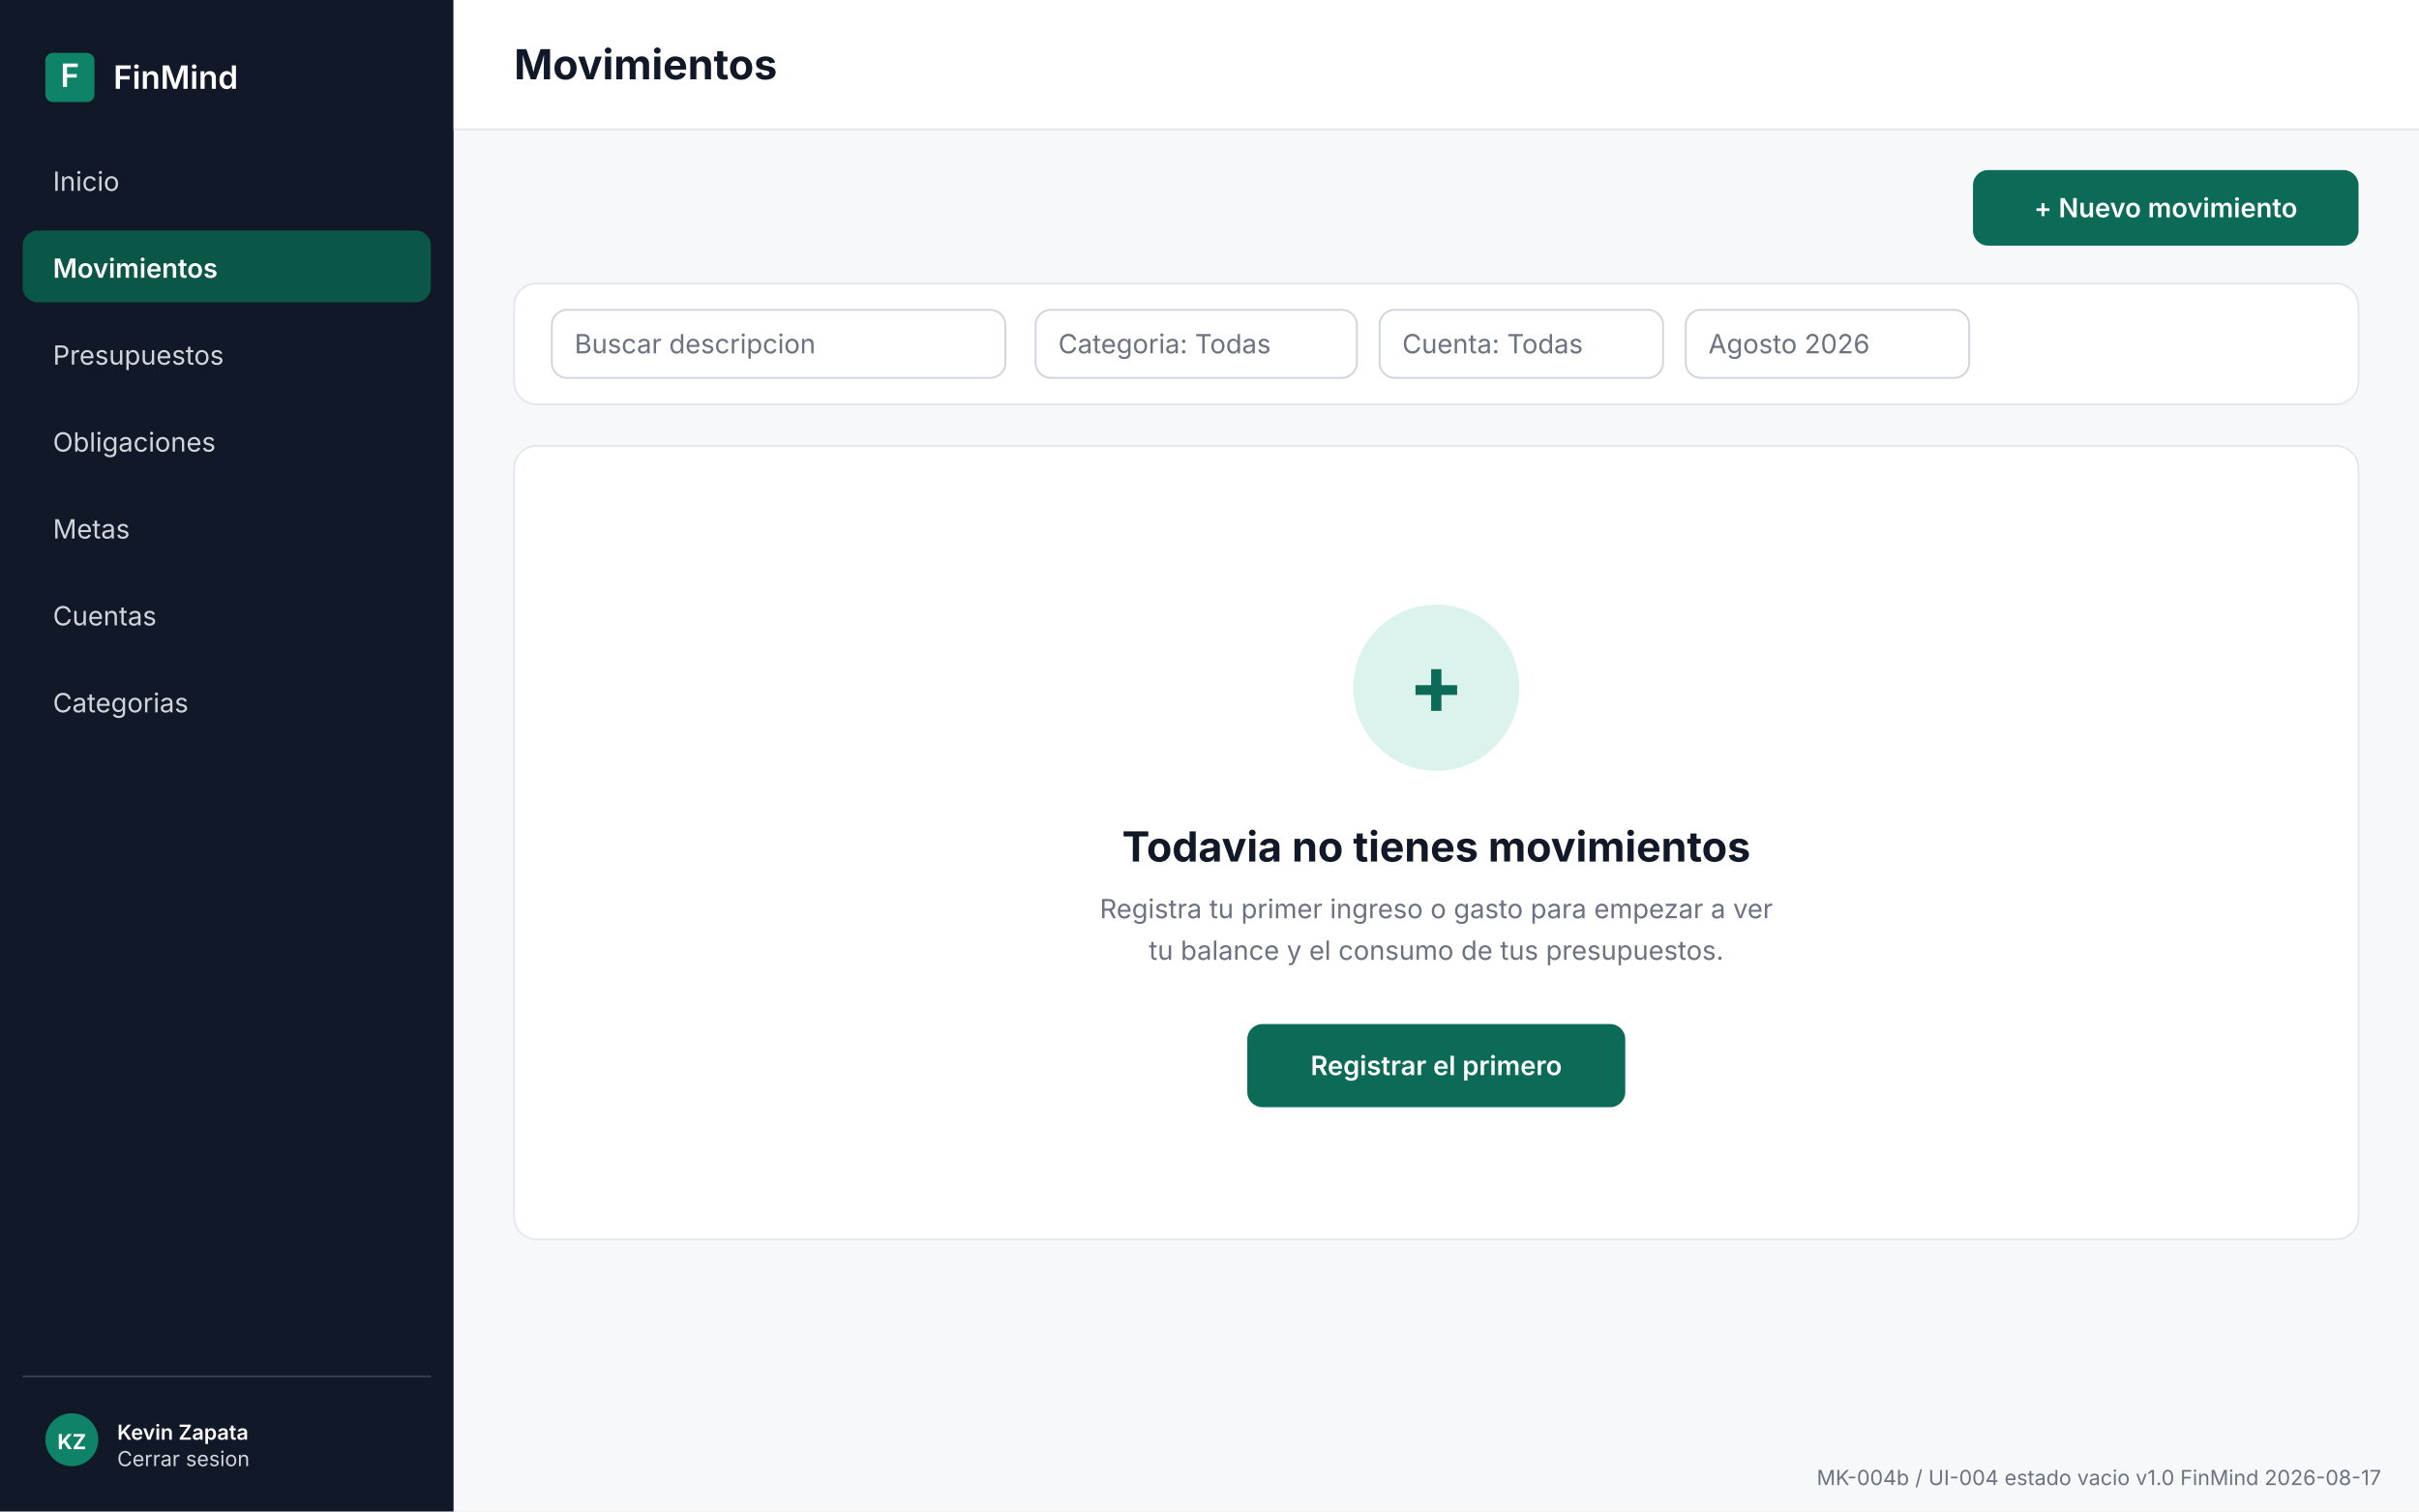
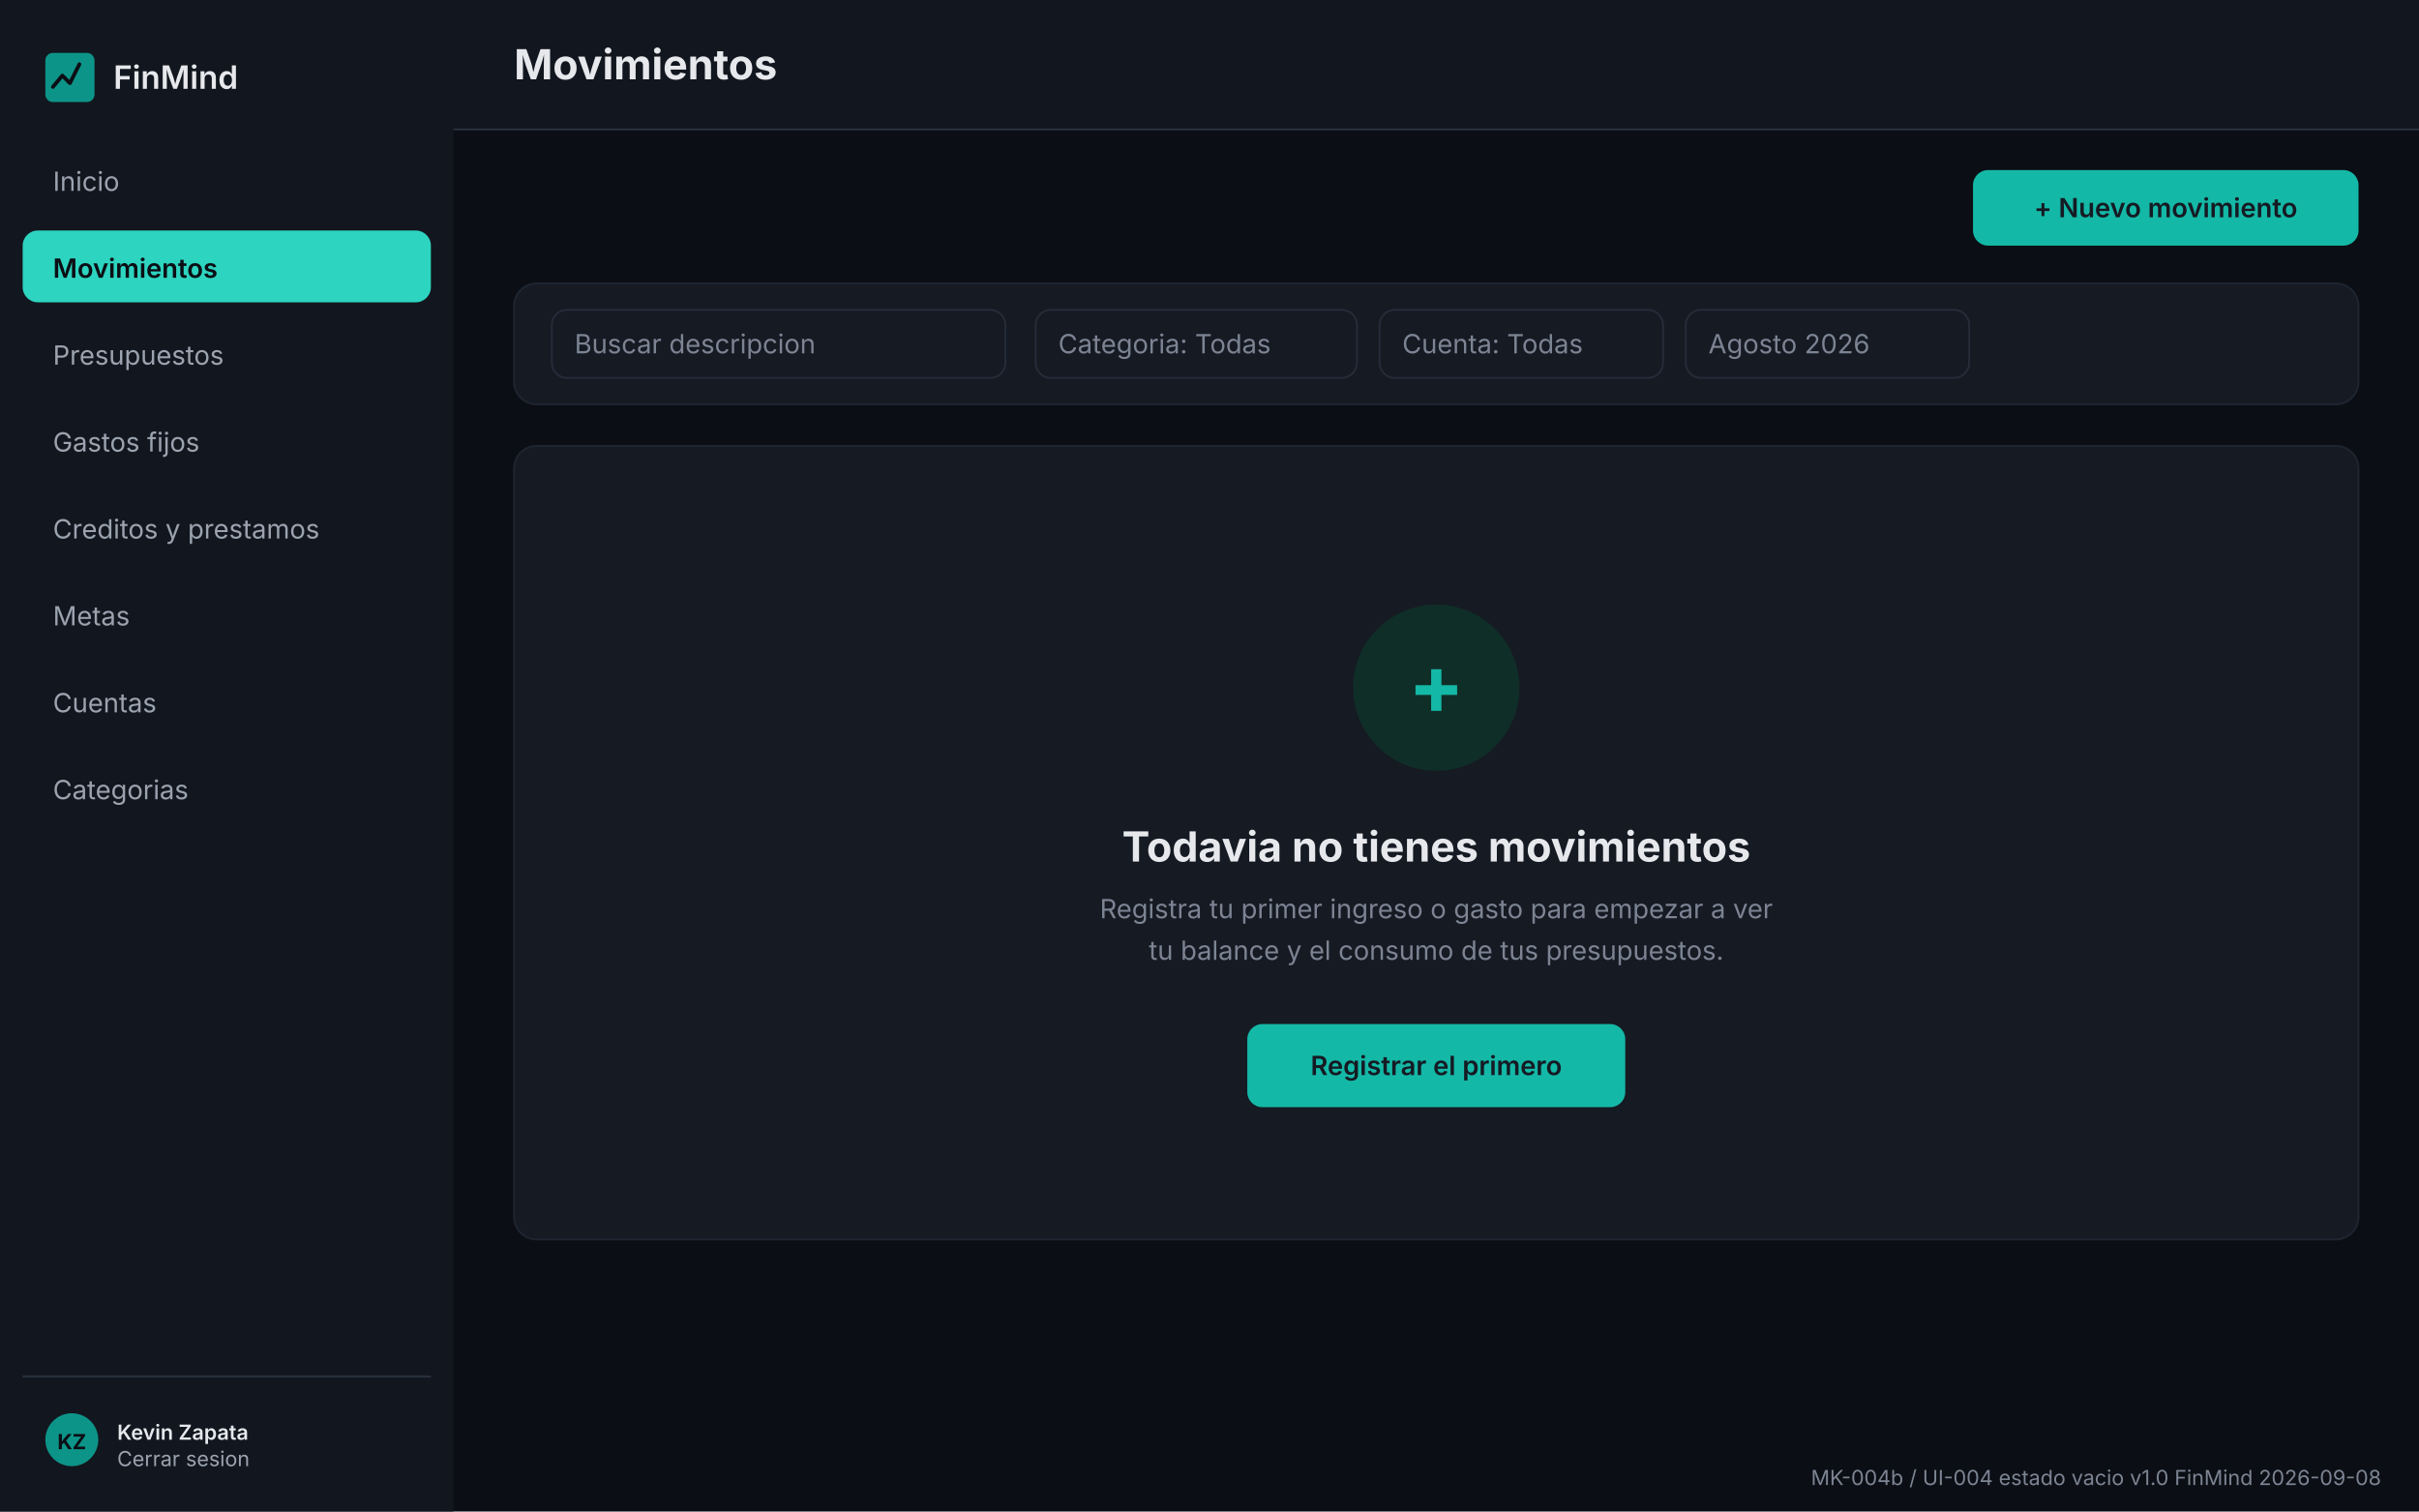
<svg xmlns="http://www.w3.org/2000/svg" viewBox="0 0 1280 800" width="1280" height="800" role="img" aria-labelledby="t d">
-   <rect x="0" y="0" width="1280" height="800" rx="0" fill="#F7F8FA" />
-   <rect x="0" y="0" width="240" height="800" rx="0" fill="#111827" />
-   <rect x="24" y="28" width="26" height="26" rx="4" fill="#0E8368" />
-   <text x="37" y="46" font-family="Inter, 'Segoe UI', system-ui, sans-serif" font-size="17" font-weight="600" fill="#FFFFFF" text-anchor="middle">F</text>
-   <text x="60" y="47" font-family="Inter, 'Segoe UI', system-ui, sans-serif" font-size="17" font-weight="600" fill="#FFFFFF" text-anchor="start">FinMind</text>
-   <text x="28" y="101" font-family="Inter, 'Segoe UI', system-ui, sans-serif" font-size="14" font-weight="400" fill="#D1D5DB" text-anchor="start">Inicio</text>
-   <rect x="12" y="122" width="216" height="38" rx="8" fill="#0A5647" />
-   <text x="28" y="147" font-family="Inter, 'Segoe UI', system-ui, sans-serif" font-size="14" font-weight="600" fill="#FFFFFF" text-anchor="start">Movimientos</text>
-   <text x="28" y="193" font-family="Inter, 'Segoe UI', system-ui, sans-serif" font-size="14" font-weight="400" fill="#D1D5DB" text-anchor="start">Presupuestos</text>
-   <text x="28" y="239" font-family="Inter, 'Segoe UI', system-ui, sans-serif" font-size="14" font-weight="400" fill="#D1D5DB" text-anchor="start">Obligaciones</text>
-   <text x="28" y="285" font-family="Inter, 'Segoe UI', system-ui, sans-serif" font-size="14" font-weight="400" fill="#D1D5DB" text-anchor="start">Metas</text>
-   <text x="28" y="331" font-family="Inter, 'Segoe UI', system-ui, sans-serif" font-size="14" font-weight="400" fill="#D1D5DB" text-anchor="start">Cuentas</text>
-   <text x="28" y="377" font-family="Inter, 'Segoe UI', system-ui, sans-serif" font-size="14" font-weight="400" fill="#D1D5DB" text-anchor="start">Categorias</text>
-   <rect x="12" y="728" width="216" height="1" rx="0" fill="#374151" />
-   <rect x="24" y="748" width="28" height="28" rx="14" fill="#0E8368" />
-   <text x="38" y="767" font-family="Inter, 'Segoe UI', system-ui, sans-serif" font-size="11" font-weight="700" fill="#FFFFFF" text-anchor="middle">KZ</text>
-   <text x="62" y="762" font-family="Inter, 'Segoe UI', system-ui, sans-serif" font-size="11" font-weight="600" fill="#FFFFFF" text-anchor="start">Kevin Zapata</text>
-   <text x="62" y="776" font-family="Inter, 'Segoe UI', system-ui, sans-serif" font-size="11" font-weight="400" fill="#D1D5DB" text-anchor="start">Cerrar sesion</text>
-   <rect x="240" y="0" width="1040" height="68" rx="0" fill="#FFFFFF" />
-   <rect x="240" y="68" width="1040" height="1" rx="0" fill="#E5E7EB" />
-   <text x="272" y="42" font-family="Inter, 'Segoe UI', system-ui, sans-serif" font-size="22" font-weight="700" fill="#111827" text-anchor="start">Movimientos</text>
-   <rect x="1044" y="90" width="204" height="40" rx="8" fill="#0B6B57" />
-   <text x="1146.0" y="115.0" font-family="Inter, 'Segoe UI', system-ui, sans-serif" font-size="14" font-weight="600" fill="#FFFFFF" text-anchor="middle">+ Nuevo movimiento</text>
-   <rect x="272" y="150" width="976" height="64" rx="12" fill="#FFFFFF" stroke="#E5E7EB" stroke-width="1" />
-   <rect x="292" y="164" width="240" height="36" rx="8" fill="#FFFFFF" stroke="#D1D5DB" stroke-width="1" />
-   <text x="304" y="187" font-family="Inter, 'Segoe UI', system-ui, sans-serif" font-size="14" font-weight="400" fill="#6B7280" text-anchor="start">Buscar descripcion</text>
-   <rect x="548" y="164" width="170" height="36" rx="8" fill="#FFFFFF" stroke="#D1D5DB" stroke-width="1" />
-   <text x="560" y="187" font-family="Inter, 'Segoe UI', system-ui, sans-serif" font-size="14" font-weight="400" fill="#6B7280" text-anchor="start">Categoria: Todas</text>
-   <rect x="730" y="164" width="150" height="36" rx="8" fill="#FFFFFF" stroke="#D1D5DB" stroke-width="1" />
-   <text x="742" y="187" font-family="Inter, 'Segoe UI', system-ui, sans-serif" font-size="14" font-weight="400" fill="#6B7280" text-anchor="start">Cuenta: Todas</text>
-   <rect x="892" y="164" width="150" height="36" rx="8" fill="#FFFFFF" stroke="#D1D5DB" stroke-width="1" />
-   <text x="904" y="187" font-family="Inter, 'Segoe UI', system-ui, sans-serif" font-size="14" font-weight="400" fill="#6B7280" text-anchor="start">Agosto 2026</text>
-   <rect x="272" y="236" width="976" height="420" rx="12" fill="#FFFFFF" stroke="#E5E7EB" stroke-width="1" />
-   <rect x="716" y="320" width="88" height="88" rx="44" fill="#DCF2EC" />
-   <text x="760" y="378" font-family="Inter, 'Segoe UI', system-ui, sans-serif" font-size="44" font-weight="700" fill="#0B6B57" text-anchor="middle">+</text>
-   <text x="760" y="456" font-family="Inter, 'Segoe UI', system-ui, sans-serif" font-size="22" font-weight="700" fill="#111827" text-anchor="middle">Todavia no tienes movimientos</text>
-   <text x="760" y="486" font-family="Inter, 'Segoe UI', system-ui, sans-serif" font-size="14" font-weight="400" fill="#6B7280" text-anchor="middle">Registra tu primer ingreso o gasto para empezar a ver</text>
-   <text x="760" y="508" font-family="Inter, 'Segoe UI', system-ui, sans-serif" font-size="14" font-weight="400" fill="#6B7280" text-anchor="middle">tu balance y el consumo de tus presupuestos.</text>
-   <rect x="660" y="542" width="200" height="44" rx="8" fill="#0B6B57" />
-   <text x="760.0" y="569.0" font-family="Inter, 'Segoe UI', system-ui, sans-serif" font-size="14" font-weight="600" fill="#FFFFFF" text-anchor="middle">Registrar el primero</text>
-   <text x="1260" y="786" font-family="Inter, 'Segoe UI', system-ui, sans-serif" font-size="11" font-weight="400" fill="#6B7280" text-anchor="end">MK-004b / UI-004 estado vacio  v1.0  FinMind  2026-08-17</text>
+   <rect x="0" y="0" width="1280" height="800" rx="0" fill="#0B0E14" />
+   <rect x="0" y="0" width="240" height="800" rx="0" fill="#12171F" />
+   <rect x="24" y="28" width="26" height="26" rx="4" fill="#0D9488" />
+   <polyline points="28,46 33,40 37,44 42,34" fill="none" stroke="#0B0E14" stroke-width="2" stroke-linecap="round" stroke-linejoin="round" />
+   <text x="60" y="47" font-family="Inter, 'Segoe UI', system-ui, sans-serif" font-size="17" font-weight="600" fill="#E6E8EC" text-anchor="start">FinMind</text>
+   <text x="28" y="101" font-family="Inter, 'Segoe UI', system-ui, sans-serif" font-size="14" font-weight="400" fill="#9BA3AF" text-anchor="start">Inicio</text>
+   <rect x="12" y="122" width="216" height="38" rx="8" fill="#2DD4BF" />
+   <text x="28" y="147" font-family="Inter, 'Segoe UI', system-ui, sans-serif" font-size="14" font-weight="600" fill="#0B0E14" text-anchor="start">Movimientos</text>
+   <text x="28" y="193" font-family="Inter, 'Segoe UI', system-ui, sans-serif" font-size="14" font-weight="400" fill="#9BA3AF" text-anchor="start">Presupuestos</text>
+   <text x="28" y="239" font-family="Inter, 'Segoe UI', system-ui, sans-serif" font-size="14" font-weight="400" fill="#9BA3AF" text-anchor="start">Gastos fijos</text>
+   <text x="28" y="285" font-family="Inter, 'Segoe UI', system-ui, sans-serif" font-size="14" font-weight="400" fill="#9BA3AF" text-anchor="start">Creditos y prestamos</text>
+   <text x="28" y="331" font-family="Inter, 'Segoe UI', system-ui, sans-serif" font-size="14" font-weight="400" fill="#9BA3AF" text-anchor="start">Metas</text>
+   <text x="28" y="377" font-family="Inter, 'Segoe UI', system-ui, sans-serif" font-size="14" font-weight="400" fill="#9BA3AF" text-anchor="start">Cuentas</text>
+   <text x="28" y="423" font-family="Inter, 'Segoe UI', system-ui, sans-serif" font-size="14" font-weight="400" fill="#9BA3AF" text-anchor="start">Categorias</text>
+   <rect x="12" y="728" width="216" height="1" rx="0" fill="#2A3240" />
+   <rect x="24" y="748" width="28" height="28" rx="14" fill="#0D9488" />
+   <text x="38" y="767" font-family="Inter, 'Segoe UI', system-ui, sans-serif" font-size="11" font-weight="700" fill="#0B0E14" text-anchor="middle">KZ</text>
+   <text x="62" y="762" font-family="Inter, 'Segoe UI', system-ui, sans-serif" font-size="11" font-weight="600" fill="#E6E8EC" text-anchor="start">Kevin Zapata</text>
+   <text x="62" y="776" font-family="Inter, 'Segoe UI', system-ui, sans-serif" font-size="11" font-weight="400" fill="#9BA3AF" text-anchor="start">Cerrar sesion</text>
+   <rect x="240" y="0" width="1040" height="68" rx="0" fill="#12171F" />
+   <rect x="240" y="68" width="1040" height="1" rx="0" fill="#2A3240" />
+   <text x="272" y="42" font-family="Inter, 'Segoe UI', system-ui, sans-serif" font-size="22" font-weight="700" fill="#E6E8EC" text-anchor="start">Movimientos</text>
+   <rect x="1044" y="90" width="204" height="40" rx="8" fill="#14B8A6" />
+   <text x="1146.0" y="115.0" font-family="Inter, 'Segoe UI', system-ui, sans-serif" font-size="14" font-weight="600" fill="#151A23" text-anchor="middle">+ Nuevo movimiento</text>
+   <rect x="272" y="150" width="976" height="64" rx="12" fill="#151A23" stroke="#1E2530" stroke-width="1" />
+   <rect x="292" y="164" width="240" height="36" rx="8" fill="#151A23" stroke="#252C38" stroke-width="1" />
+   <text x="304" y="187" font-family="Inter, 'Segoe UI', system-ui, sans-serif" font-size="14" font-weight="400" fill="#7C8493" text-anchor="start">Buscar descripcion</text>
+   <rect x="548" y="164" width="170" height="36" rx="8" fill="#151A23" stroke="#252C38" stroke-width="1" />
+   <text x="560" y="187" font-family="Inter, 'Segoe UI', system-ui, sans-serif" font-size="14" font-weight="400" fill="#7C8493" text-anchor="start">Categoria: Todas</text>
+   <rect x="730" y="164" width="150" height="36" rx="8" fill="#151A23" stroke="#252C38" stroke-width="1" />
+   <text x="742" y="187" font-family="Inter, 'Segoe UI', system-ui, sans-serif" font-size="14" font-weight="400" fill="#7C8493" text-anchor="start">Cuenta: Todas</text>
+   <rect x="892" y="164" width="150" height="36" rx="8" fill="#151A23" stroke="#252C38" stroke-width="1" />
+   <text x="904" y="187" font-family="Inter, 'Segoe UI', system-ui, sans-serif" font-size="14" font-weight="400" fill="#7C8493" text-anchor="start">Agosto 2026</text>
+   <rect x="272" y="236" width="976" height="420" rx="12" fill="#151A23" stroke="#1E2530" stroke-width="1" />
+   <rect x="716" y="320" width="88" height="88" rx="44" fill="#0F2E27" />
+   <text x="760" y="378" font-family="Inter, 'Segoe UI', system-ui, sans-serif" font-size="44" font-weight="700" fill="#14B8A6" text-anchor="middle">+</text>
+   <text x="760" y="456" font-family="Inter, 'Segoe UI', system-ui, sans-serif" font-size="22" font-weight="700" fill="#E6E8EC" text-anchor="middle">Todavia no tienes movimientos</text>
+   <text x="760" y="486" font-family="Inter, 'Segoe UI', system-ui, sans-serif" font-size="14" font-weight="400" fill="#7C8493" text-anchor="middle">Registra tu primer ingreso o gasto para empezar a ver</text>
+   <text x="760" y="508" font-family="Inter, 'Segoe UI', system-ui, sans-serif" font-size="14" font-weight="400" fill="#7C8493" text-anchor="middle">tu balance y el consumo de tus presupuestos.</text>
+   <rect x="660" y="542" width="200" height="44" rx="8" fill="#14B8A6" />
+   <text x="760.0" y="569.0" font-family="Inter, 'Segoe UI', system-ui, sans-serif" font-size="14" font-weight="600" fill="#151A23" text-anchor="middle">Registrar el primero</text>
+   <text x="1260" y="786" font-family="Inter, 'Segoe UI', system-ui, sans-serif" font-size="11" font-weight="400" fill="#7C8493" text-anchor="end">MK-004b / UI-004 estado vacio  v1.0  FinMind  2026-09-08</text>
</svg>
